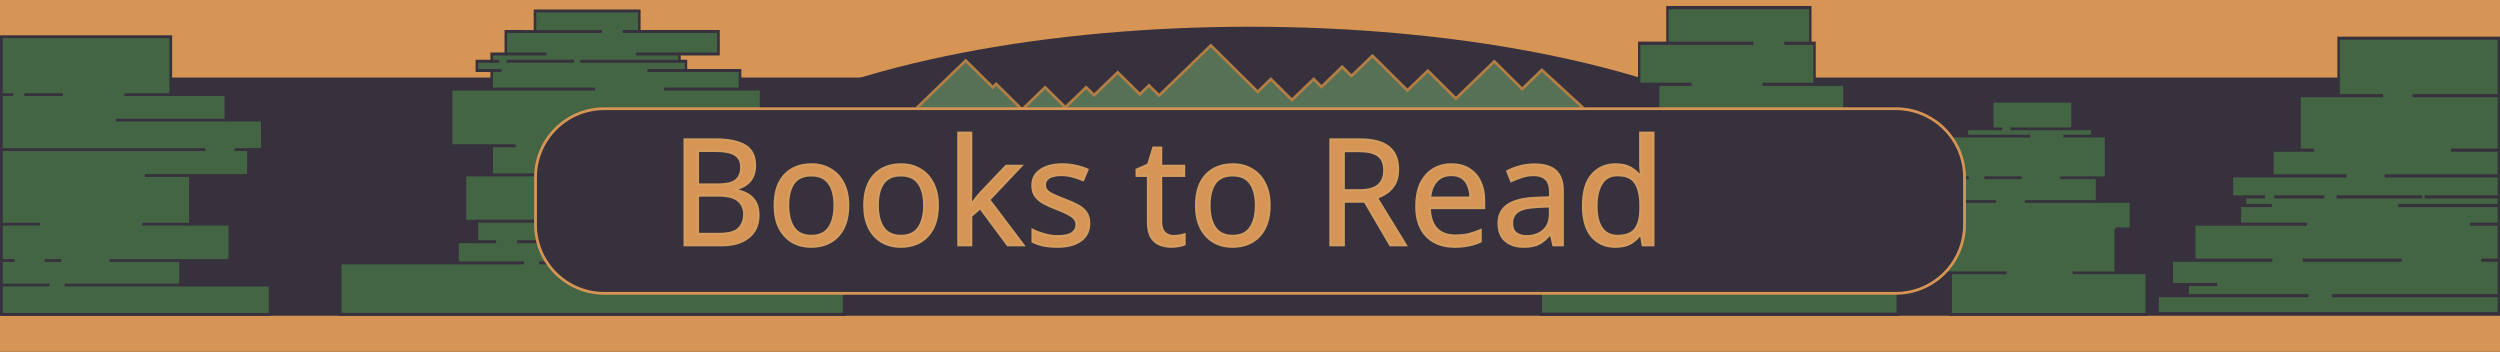
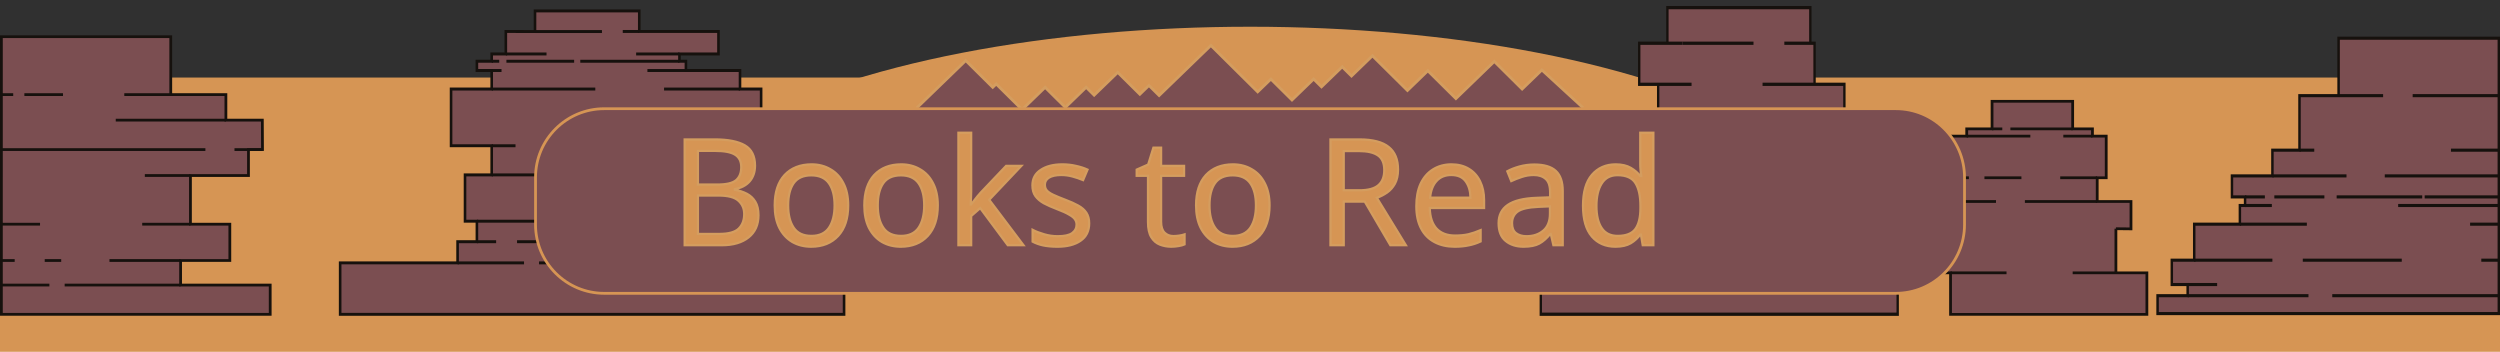
<svg xmlns="http://www.w3.org/2000/svg" width="100%" height="100%" version="1.1" viewBox="0 0 238.12 33.508">
  <g transform="translate(8.7854 -6.0171)">
-     <rect x="-8.785" y="6.017" width="238.12" height="33.508" fill="#37303d" stop-color="#000000" stroke-width="0" style="paint-order:markers fill stroke" />
-     <path d="m-8.785 6.017h238.12v7.386h-238.12z" fill="#d69554" stop-color="#000000" stroke-width="0" style="paint-order:markers fill stroke" />
-     <path d="m60.871 18.496c11.652-6.626 30.548-9.937 49.439-9.933 18.869 0.004 37.735 3.315 49.373 9.933 1.519 0.864 1.519 7.637 0 8.501v10.737l-49.406 5e-6 -49.406-5e-6v-10.737c-1.519-0.864-1.519-7.637 0-8.501z" fill="#37303d" stop-color="#000000" stroke-width="0" style="paint-order:markers fill stroke" />
-     <path d="m78.528 16.304 4.672-4.519 2.571 2.549 0.33-0.319 2.466 2.444 2.194-2.123 1.927 1.91 1.982-1.917 0.76 0.754 2.247-2.174 2.106 2.087 0.868-0.84 0.968 0.959 4.93-4.769 4.458 4.419 1.257-1.216 2.01 1.992 2.062-1.995 0.748 0.742 1.972-1.907 0.886 0.878 1.996-1.93 3.334 3.305 1.941-1.878 2.674 2.65 3.657-3.537 2.652 2.629 1.879-1.817 3.945 3.622" fill="#567156" stroke="#b27e43" stroke-width=".265px" />
-     <path d="m-8.785 36.09h238.12v3.435h-238.12z" fill="#d69554" stop-color="#000000" stroke-width="0" style="paint-order:markers fill stroke" />
-     <g fill="#446544" stroke="#37303d">
+     <rect x="-8.785" y="6.017" width="238.12" height="33.508" fill="#d69554" stop-color="#000000" stroke-width="0" style="paint-order:markers fill stroke" />
+     <path d="m-8.785 6.017h238.12v7.386h-238.12z" fill="#303030" stop-color="#000000" stroke-width="0" style="paint-order:markers fill stroke" />
+     <path d="m60.871 18.496c11.652-6.626 30.548-9.937 49.439-9.933 18.869 0.004 37.735 3.315 49.373 9.933 1.519 0.864 1.519 7.637 0 8.501v10.737l-49.406 5e-6 -49.406-5e-6v-10.737c-1.519-0.864-1.519-7.637 0-8.501z" fill="#d69554" stop-color="#000000" stroke-width="0" style="paint-order:markers fill stroke" />
+     <path d="m78.528 16.304 4.672-4.519 2.571 2.549 0.33-0.319 2.466 2.444 2.194-2.123 1.927 1.91 1.982-1.917 0.76 0.754 2.247-2.174 2.106 2.087 0.868-0.84 0.968 0.959 4.93-4.769 4.458 4.419 1.257-1.216 2.01 1.992 2.062-1.995 0.748 0.742 1.972-1.907 0.886 0.878 1.996-1.93 3.334 3.305 1.941-1.878 2.674 2.65 3.657-3.537 2.652 2.629 1.879-1.817 3.945 3.622" fill="#7b4e51" stroke="#d49d5f" stroke-width=".265px" />
+     <g fill="#7b4e51" stroke="#16110d">
      <g transform="translate(58.324 4.0849)" stop-color="#000000" style="-inkscape-stroke:none;font-variation-settings:normal">
        <g stroke-width=".266px">
          <path transform="matrix(.99944 0 0 .989 .35251 1.1049)" d="m118.39 31.111-1e-5 -4h-1.886v-4.254h-1.27v-2.615h0.825v-2.286h2.032v-4.01h1.841v-0.698h2.413v-2.656h7.683v2.656h1.886v0.698h1.311v4.01h-0.858v2.286h3.219v2.636l-1.437-0.015v-0.005 4.254l-4.121 1e-6h7.073v4z" stop-color="#000000" style="-inkscape-stroke:none;font-variation-settings:normal" />
          <path transform="matrix(.99944 0 0 .989 .35251 1.1049)" d="m118.09 17.956h2.047" stop-color="#000000" style="-inkscape-stroke:none;font-variation-settings:normal" />
          <path transform="matrix(.99944 0 0 .989 .35251 1.1049)" d="m130.03 13.248h-5.938" stop-color="#000000" style="-inkscape-stroke:none;font-variation-settings:normal" />
          <path transform="matrix(.99944 0 0 .989 .35251 1.1049)" d="m122.34 13.248h0.981" stop-color="#000000" style="-inkscape-stroke:none;font-variation-settings:normal" />
          <path transform="matrix(.99944 0 0 .989 .35251 1.1049)" d="m119.93 13.946h6.065" stop-color="#000000" style="-inkscape-stroke:none;font-variation-settings:normal" />
          <path transform="matrix(.99944 0 0 .989 .35251 1.1049)" d="m131.91 13.946h-2.773" stop-color="#000000" style="-inkscape-stroke:none;font-variation-settings:normal" />
          <path transform="matrix(.99944 0 0 .989 .35251 1.1049)" d="m132.36 17.956h-3.518" stop-color="#000000" style="-inkscape-stroke:none;font-variation-settings:normal" />
          <path transform="matrix(.99944 0 0 .989 .35251 1.1049)" d="m121.62 17.956h3.524" stop-color="#000000" style="-inkscape-stroke:none;font-variation-settings:normal" />
          <path transform="matrix(.99944 0 0 .989 .35251 1.1049)" d="m116.06 20.242h6.661" stop-color="#000000" style="-inkscape-stroke:none;font-variation-settings:normal" />
          <path transform="matrix(.99944 0 0 .989 .35251 1.1049)" d="m132.36 20.242h-6.885" stop-color="#000000" style="-inkscape-stroke:none;font-variation-settings:normal" />
        </g>
        <path d="m118.67 27.918h5.338" stop-color="#000000" stroke-width=".265px" style="-inkscape-stroke:none;font-variation-settings:normal" />
      </g>
      <g transform="matrix(.74559 0 0 1.0274 83.193 -.95443)" stop-color="#000000" stroke-width=".302px" style="-inkscape-stroke:none;font-variation-settings:normal">
-         <g fill="#446544" stroke="#37303d" stroke-width=".302px">
+         <g fill="#7b4e51" stroke="#16110d" stroke-width=".302px">
          <path d="m89.645 7.492v3.302h1.929-5.529v3.809l6.686-7e-6h-4.265l6e-6 3.355h5.757-2.649v2.74h-12.717v8.254h7.746l-13.131-0.127v7.091h45.591v-6.964h-13.065 4.351v-8.254h-3.048v-2.74h-7.714 12.667v-3.355h-10.454 6.644v-3.809h-3.861 3.322v-3.302z" stop-color="#000000" style="-inkscape-stroke:none;font-variation-settings:normal" />
          <path d="m94.774 20.698h9.069" stop-color="#000000" style="-inkscape-stroke:none;font-variation-settings:normal" />
          <path d="m97.737 28.952h7.273" stop-color="#000000" style="-inkscape-stroke:none;font-variation-settings:normal" />
          <path d="m91.574 10.794h9.069" stop-color="#000000" style="-inkscape-stroke:none;font-variation-settings:normal" />
        </g>
      </g>
      <g transform="matrix(.88474 0 0 1 -3.2192 6.0171)" stroke-width=".281px">
        <g transform="translate(-95.482 -6.9659)" stop-color="#000000" style="-inkscape-stroke:none;font-variation-settings:normal">
          <path d="m180.06 36.907v-4.902h-10.766v-2.017h5.678v-1.954h-3.652v-3.908h-5.711v-3.827h5.521v-4.853h-2.273v-1.765h-5.822v-0.882h-0.698v-0.693h4.201v-2.143h-8.526v-1.954h-11.224v1.961l-3.141-0.007 1e-5 2.143h-1.522l1e-5 0.693h-1.593v0.882h1.593v1.765h-4.375v5.402l4.375-1e-5v2.776l-2.872 1.2e-5v4.41h1.279v1.954h-2.079v2.017h-12.643v4.902z" stop-color="#000000" style="-inkscape-stroke:none;font-variation-settings:normal" />
          <path d="m162.34 12.8h-10.678" stop-color="#000000" style="-inkscape-stroke:none;font-variation-settings:normal" />
          <path d="m146.79 9.97h7.205" stop-color="#000000" style="-inkscape-stroke:none;font-variation-settings:normal" />
          <path d="m158.01 9.963h-1.776" stop-color="#000000" style="-inkscape-stroke:none;font-variation-settings:normal" />
          <path d="m162.34 12.106h-4.665" stop-color="#000000" style="-inkscape-stroke:none;font-variation-settings:normal" />
          <path d="m143.65 12.106h4.378" stop-color="#000000" style="-inkscape-stroke:none;font-variation-settings:normal" />
          <path d="m142.13 13.682h1.053" stop-color="#000000" style="-inkscape-stroke:none;font-variation-settings:normal" />
          <path d="m143.71 12.799h7.29" stop-color="#000000" style="-inkscape-stroke:none;font-variation-settings:normal" />
          <path d="m142.13 12.799h0.807" stop-color="#000000" style="-inkscape-stroke:none;font-variation-settings:normal" />
          <path d="m142.13 15.447h11.149" stop-color="#000000" style="-inkscape-stroke:none;font-variation-settings:normal" />
          <path d="m168.86 15.447h-8.179" stop-color="#000000" style="-inkscape-stroke:none;font-variation-settings:normal" />
          <path d="m163.04 13.682h-4.152" stop-color="#000000" style="-inkscape-stroke:none;font-variation-settings:normal" />
          <path d="m171.32 28.035h-15.668" stop-color="#000000" style="-inkscape-stroke:none;font-variation-settings:normal" />
          <path d="m169.3 29.988h-7.496" stop-color="#000000" style="-inkscape-stroke:none;font-variation-settings:normal" />
          <path d="m147.22 32.005h11.892" stop-color="#000000" style="-inkscape-stroke:none;font-variation-settings:normal" />
          <path d="m169.3 32.005h-3.996" stop-color="#000000" style="-inkscape-stroke:none;font-variation-settings:normal" />
        </g>
        <path d="m46.646 16.658 8.399-7e-6" />
        <path d="m46.646 13.883 2.561-4e-6" />
        <path d="m54.794 23.022h-5.421" />
        <path d="m45.053 23.022 2.068-7e-6" />
        <path d="m45.053 21.069 10.825-1e-5" />
        <path d="m42.973 25.039 7.15-8e-6" />
      </g>
      <g transform="matrix(.58012 0 0 .73029 91.08 9.6564)" stop-color="#000000" stroke-width=".406px" style="-inkscape-stroke:none;font-variation-settings:normal">
        <path d="m211.82-1.1667e-5v7.492l7.31-1e-7 -13.73 1e-7v7.111h-4.445v3.355h-6.644v2.74h2.155v1.121h-0.853v2.435h-7.497v4.698h-3.681v3.175h2.604v1.455h-4.939v2.334h56.029v-35.916h-26.309z" stop-color="#000000" style="-inkscape-stroke:none;font-variation-settings:normal" />
        <path d="m195.61 24.254h10.999" stop-color="#000000" style="-inkscape-stroke:none;font-variation-settings:normal" />
        <path d="m196.46 20.698h3.255" stop-color="#000000" style="-inkscape-stroke:none;font-variation-settings:normal" />
        <path d="m196.46 21.819h4.4" stop-color="#000000" style="-inkscape-stroke:none;font-variation-settings:normal" />
        <path d="m211.5 20.698h14.052" stop-color="#000000" style="-inkscape-stroke:none;font-variation-settings:normal" />
        <path d="m201.27 20.698h8.216" stop-color="#000000" style="-inkscape-stroke:none;font-variation-settings:normal" />
        <path d="m200.95 17.958h12.167" stop-color="#000000" style="-inkscape-stroke:none;font-variation-settings:normal" />
        <path d="m205.4 14.603h2.424" stop-color="#000000" style="-inkscape-stroke:none;font-variation-settings:normal" />
        <path d="m188.11 28.952h12.84" stop-color="#000000" style="-inkscape-stroke:none;font-variation-settings:normal" />
        <path d="m205.94 28.952h16.252" stop-color="#000000" style="-inkscape-stroke:none;font-variation-settings:normal" />
        <path d="m187.03 32.127h4.849" stop-color="#000000" style="-inkscape-stroke:none;font-variation-settings:normal" />
        <path d="m187.03 33.582h19.844" stop-color="#000000" style="-inkscape-stroke:none;font-variation-settings:normal" />
        <path d="m223.98 7.492h14.052" stop-color="#000000" style="-inkscape-stroke:none;font-variation-settings:normal" />
        <path d="m235.25 28.952h3.008" stop-color="#000000" style="-inkscape-stroke:none;font-variation-settings:normal" />
        <path d="m230.27 14.603h7.989" stop-color="#000000" style="-inkscape-stroke:none;font-variation-settings:normal" />
        <path d="m219.4 17.958 18.721 1.1e-5" stop-color="#000000" style="-inkscape-stroke:none;font-variation-settings:normal" />
        <path d="m233.41 24.254h4.846" stop-color="#000000" style="-inkscape-stroke:none;font-variation-settings:normal" />
        <path d="m210.78 33.582h27.342" stop-color="#000000" style="-inkscape-stroke:none;font-variation-settings:normal" />
        <path d="m221.6 21.819h16.522" stop-color="#000000" style="-inkscape-stroke:none;font-variation-settings:normal" />
        <path d="m225.95 20.698h12.306" stop-color="#000000" style="-inkscape-stroke:none;font-variation-settings:normal" />
      </g>
      <g transform="matrix(.7386 0 0 .73633 -8.6529 9.5116)" stop-color="#000000" stroke-width=".359px" style="-inkscape-stroke:none;font-variation-settings:normal">
        <g stop-color="#000000" style="-inkscape-stroke:none;font-variation-settings:normal">
          <path d="m0 0h21.841v7.492h7.111v3.302h4.698l0.021 3.809h-1.807l2e-6 3.355h-7.484v6.296h5.079v4.698h-6.349v3.175h11.555v3.789h-34.666z" stop-color="#000000" style="-inkscape-stroke:none;font-variation-settings:normal" />
          <path d="m-0.132 14.603h26.441" stop-color="#000000" style="-inkscape-stroke:none;font-variation-settings:normal" />
          <path d="m21.841 7.492h-5.993" stop-color="#000000" style="-inkscape-stroke:none;font-variation-settings:normal" />
          <path d="m24.381 17.958h-5.884" stop-color="#000000" style="-inkscape-stroke:none;font-variation-settings:normal" />
          <path d="m33.672 14.603h-3.614" stop-color="#000000" style="-inkscape-stroke:none;font-variation-settings:normal" />
          <path d="m24.381 24.254h-6.222" stop-color="#000000" style="-inkscape-stroke:none;font-variation-settings:normal" />
          <path d="m13.936 28.952 9.175 1.4e-5" stop-color="#000000" style="-inkscape-stroke:none;font-variation-settings:normal" />
          <path d="m-0.132 24.254h5.116" stop-color="#000000" style="-inkscape-stroke:none;font-variation-settings:normal" />
          <path d="m-0.132 28.952h1.847" stop-color="#000000" style="-inkscape-stroke:none;font-variation-settings:normal" />
          <path d="m5.587 28.952h2.127" stop-color="#000000" style="-inkscape-stroke:none;font-variation-settings:normal" />
          <path d="m8.159 32.127h14.952" stop-color="#000000" style="-inkscape-stroke:none;font-variation-settings:normal" />
          <path d="m6.19 32.127h-6.323" stop-color="#000000" style="-inkscape-stroke:none;font-variation-settings:normal" />
          <path d="m2.963 7.492h4.983" stop-color="#000000" style="-inkscape-stroke:none;font-variation-settings:normal" />
          <path d="m1.526 7.492h-1.659" stop-color="#000000" style="-inkscape-stroke:none;font-variation-settings:normal" />
        </g>
        <path d="m14.747 10.794h14.205" stop-color="#000000" style="-inkscape-stroke:none;font-variation-settings:normal" />
      </g>
    </g>
-     <rect x="42.222" y="16.371" width="136.11" height="17.585" ry="6.548" fill="#37303d" stop-color="#000000" stroke="#d69554" stroke-linecap="square" stroke-width=".265" style="paint-order:markers fill stroke" />
-     <text x="55.052" y="29.374" fill="#d69554" font-family="Space Mono" font-size="14.111px" stroke="#d49d5f" stroke-width=".212" style="font-variant-caps:normal;font-variant-east-asian:normal;font-variant-ligatures:normal;font-variant-numeric:normal;line-height:1.25" xml:space="preserve">
+     <rect x="42.222" y="16.371" width="136.11" height="17.585" ry="6.548" fill="#7b4e51" stop-color="#000000" stroke="#d69554" stroke-linecap="square" stroke-width=".265" style="paint-order:markers fill stroke" />
+     <text x="55.052" y="29.374" fill="#ecdfdf" font-family="Space Mono" font-size="14.111px" style="font-variant-caps:normal;font-variant-east-asian:normal;font-variant-ligatures:normal;font-variant-numeric:normal;line-height:1.25" xml:space="preserve">
      <tspan x="55.052" y="29.374" dx="0 0 0 0 0 0 0 0 0 0 0 0 0" fill="#d69554" font-family="Inknut Antiqua" font-size="14.111px" stroke="#d49d5f" stroke-width=".212" style="font-variant-caps:normal;font-variant-east-asian:normal;font-variant-ligatures:normal;font-variant-numeric:normal">Books to Read</tspan>
    </text>
  </g>
</svg>
